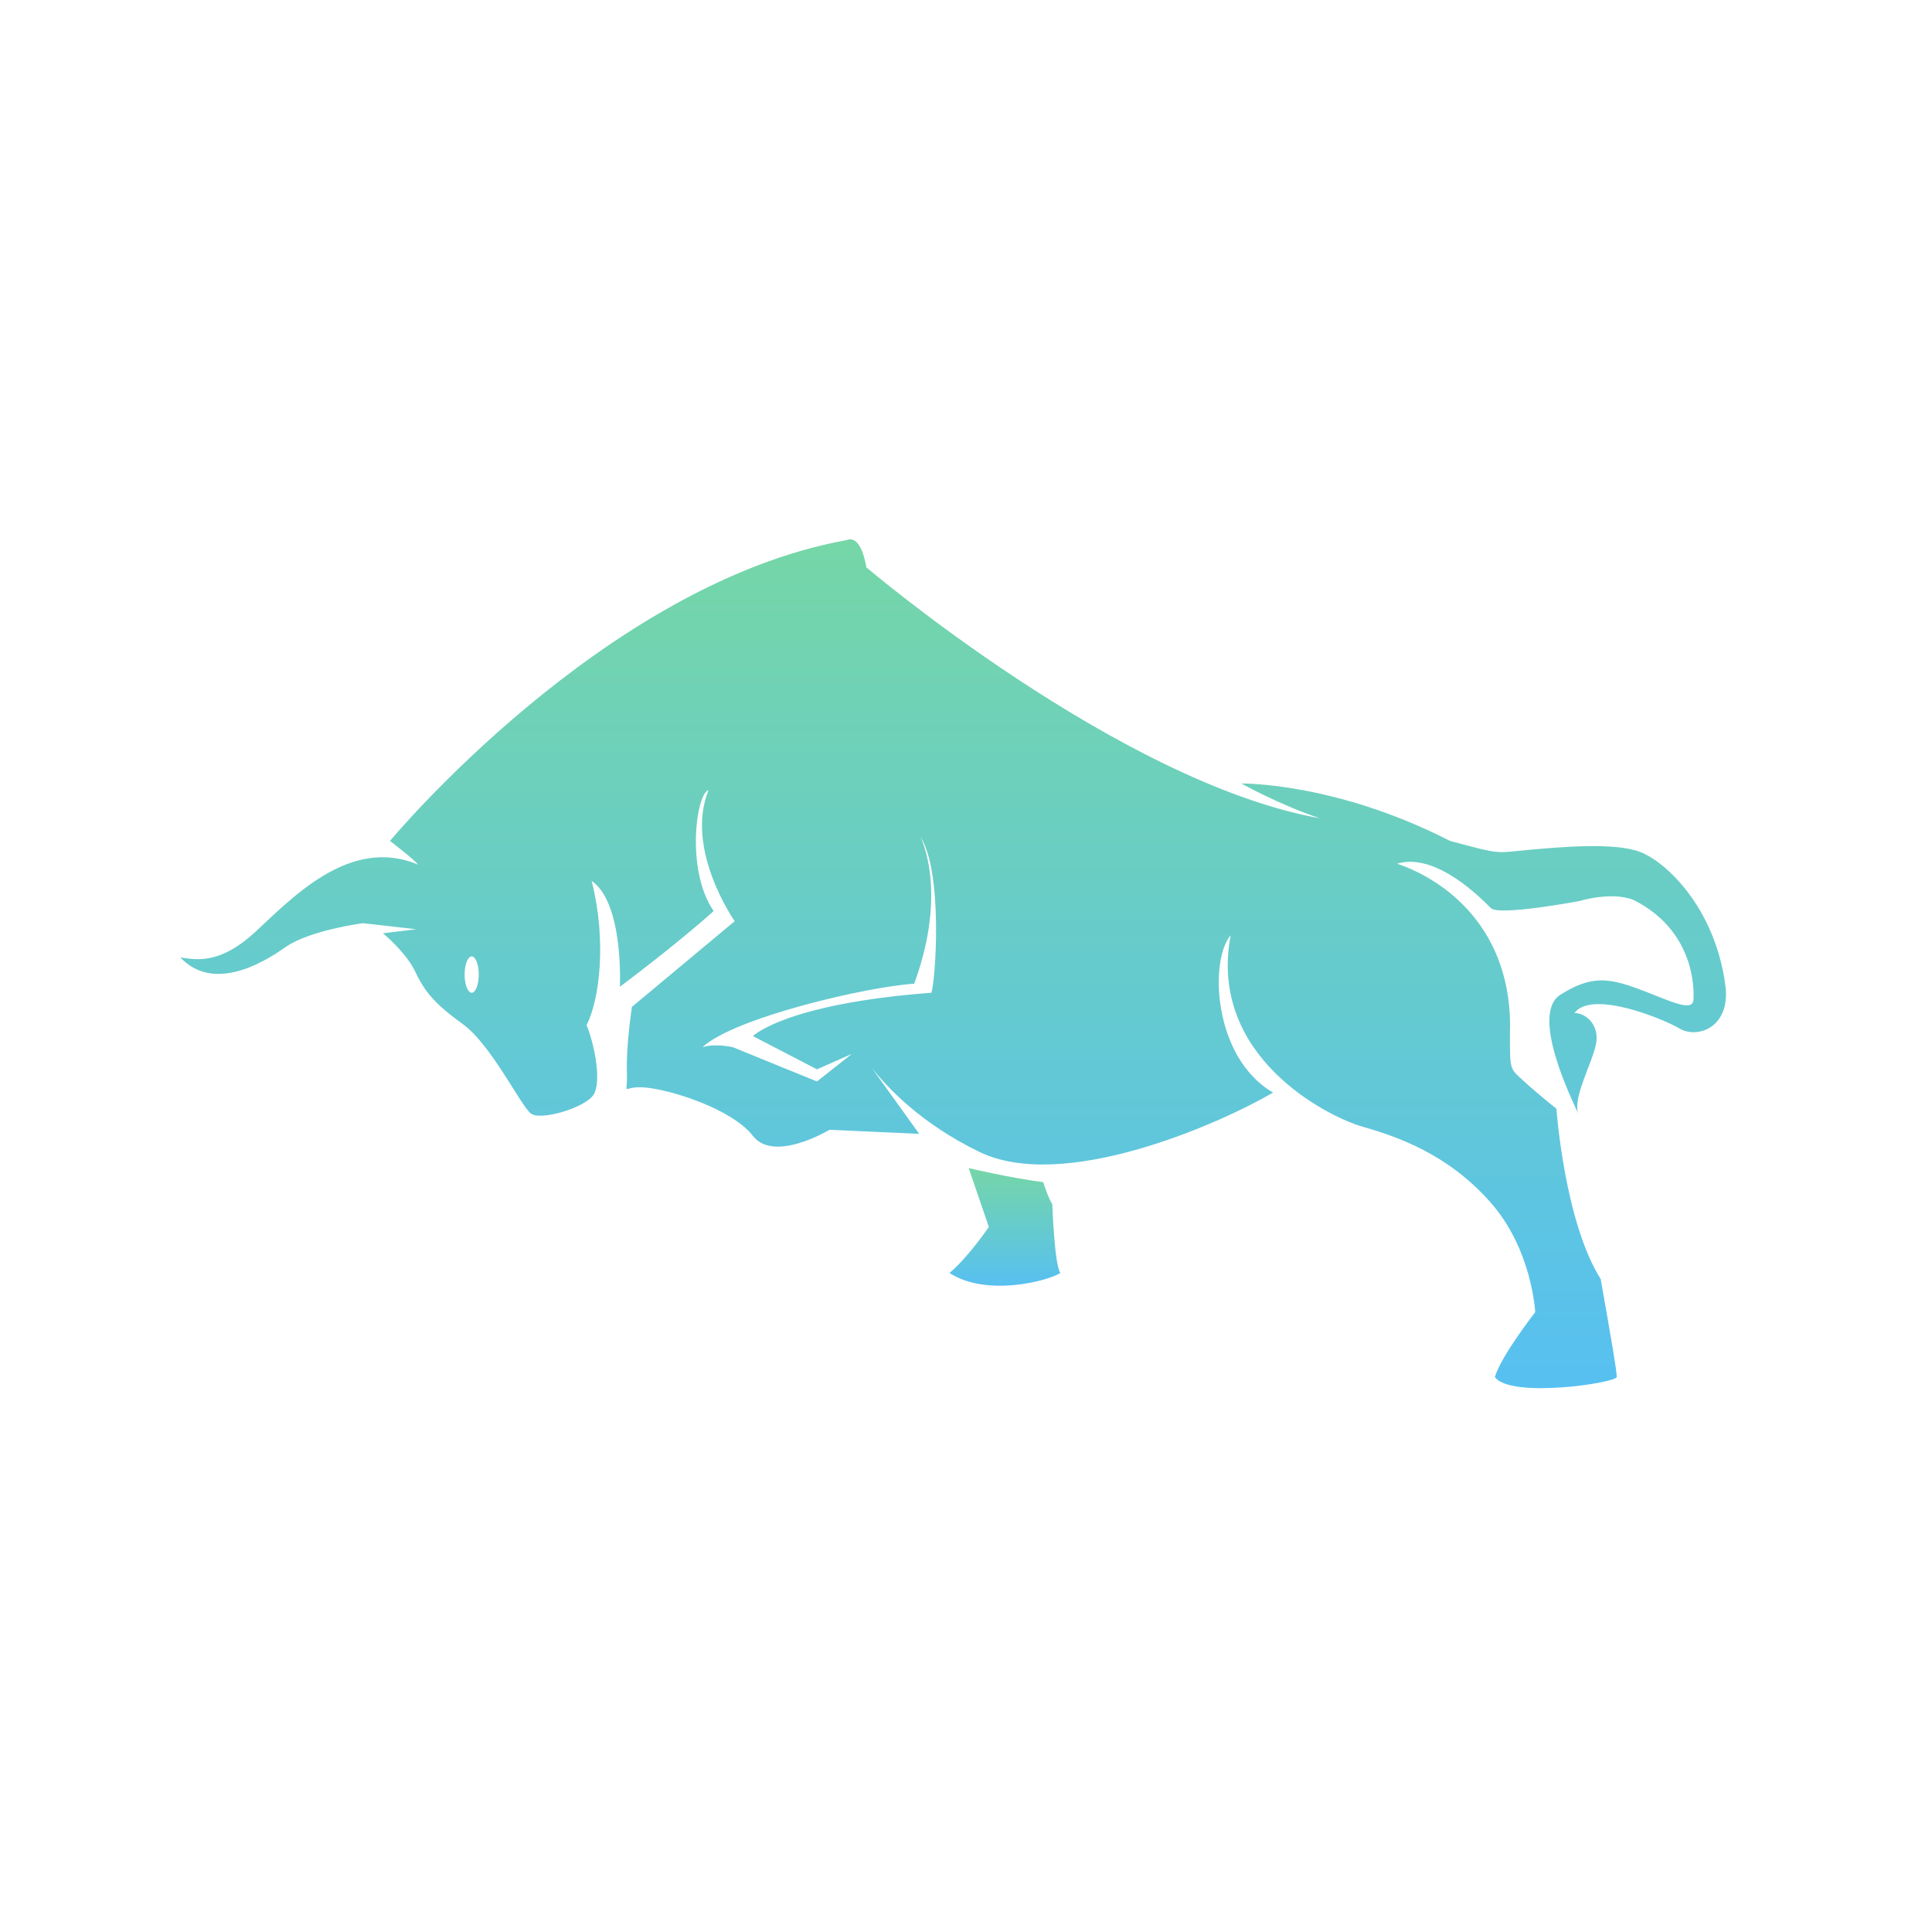
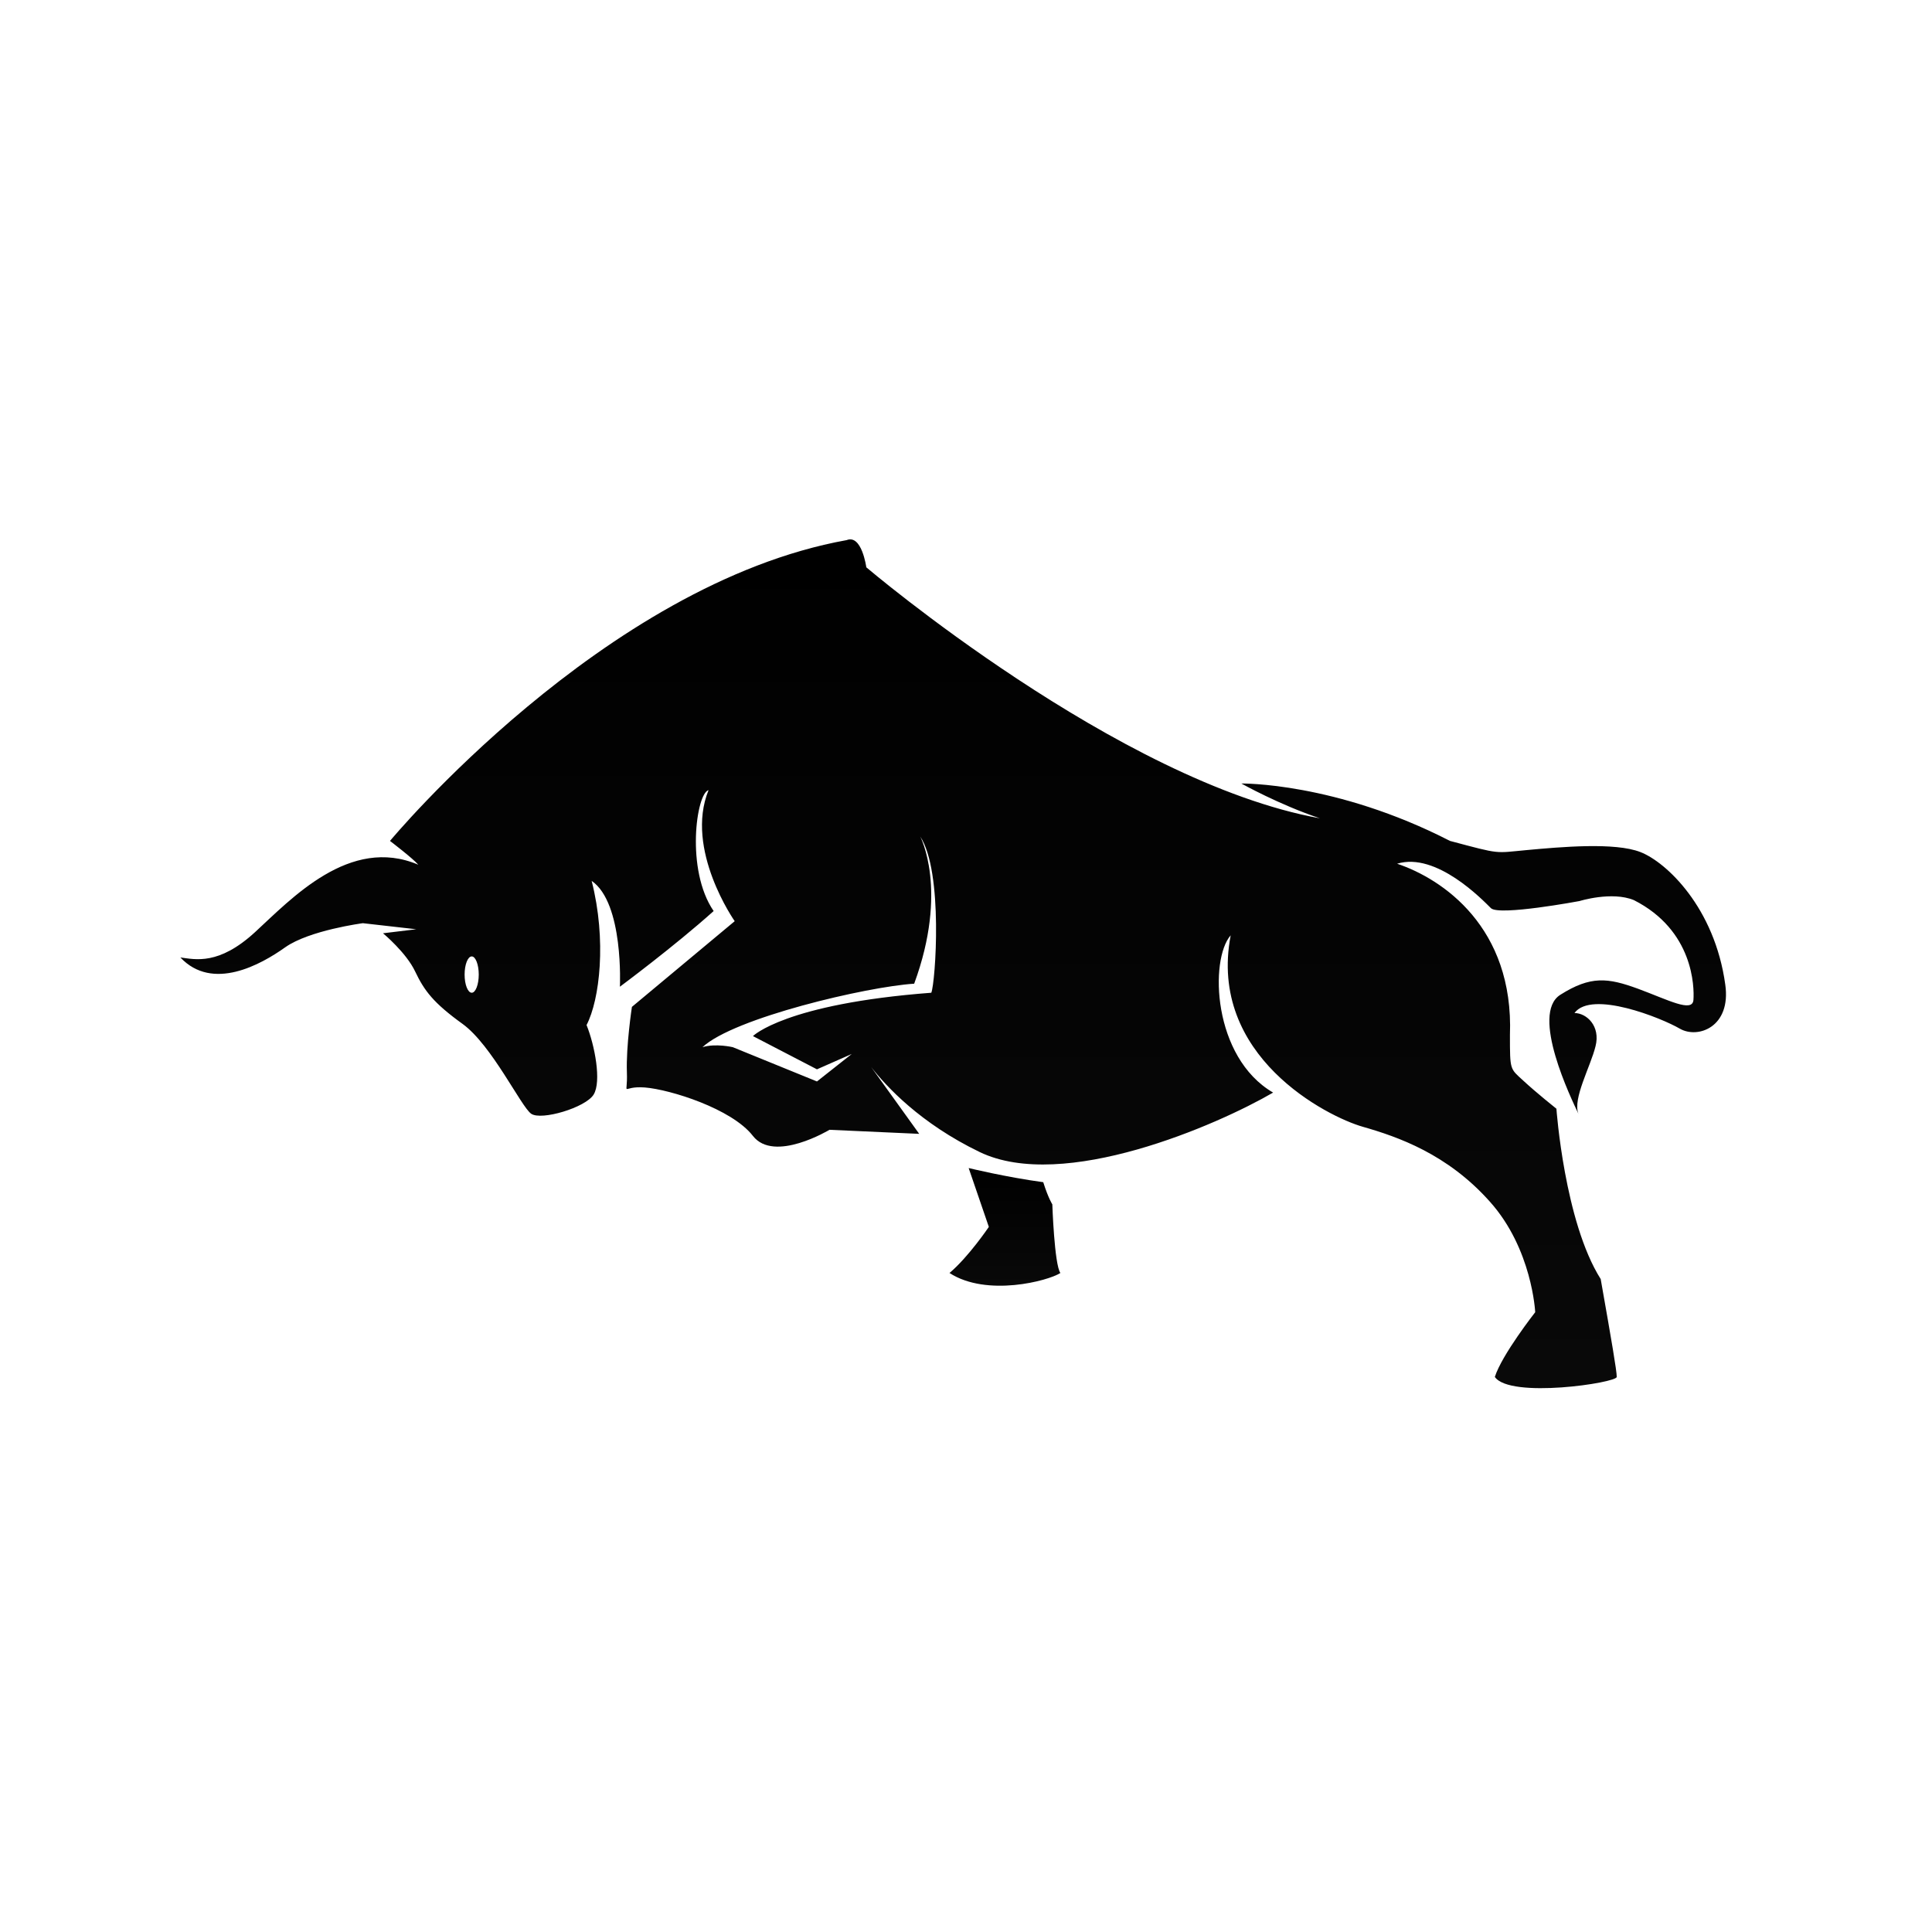
<svg xmlns="http://www.w3.org/2000/svg" version="1.1" x="0px" y="0px" fill="url(#grad2)" viewBox="0 0 50 50" enable-background="new 0 0 50 50" xml:space="preserve">
  <g>
    <defs>
      <linearGradient id="grad2" x1="0%" y1="0%" x2="0%" y2="100%">
-         <stop offset="0%" style="stop-color:rgb(117,214,167);stop-opacity:1" />
-         <stop offset="100%" style="stop-color:rgb(87,192,241);stop-opacity:1" />
+         <stop offset="0%" style="stop-color:rgb(0,0,0);stop-opacity:1" />
+         <stop offset="100%" style="stop-color:rgb(9,9,9);stop-opacity:1" />
      </linearGradient>
    </defs>
    <path d="M44.65,25.482c-0.274-1.995-1.526-3.17-2.195-3.43c-0.661-0.26-2.072-0.132-2.934-0.053   c-0.858,0.079-0.665,0.118-1.995-0.236c-2.973-1.525-5.4-1.486-5.4-1.486s0.979,0.549,2.034,0.901   c-5.204-0.939-11.74-6.496-11.74-6.496s-0.116-0.86-0.508-0.704c-6.299,1.133-11.819,7.785-11.819,7.785s0.6,0.458,0.732,0.616   c-1.775-0.756-3.288,0.885-4.227,1.747c-0.938,0.86-1.541,0.704-1.93,0.653c0.834,0.886,2.086,0.183,2.712-0.262   c0.626-0.443,2.011-0.625,2.011-0.625l1.381,0.157l-0.86,0.104c0,0,0.6,0.496,0.833,0.991c0.236,0.496,0.472,0.811,1.228,1.356   c0.756,0.549,1.513,2.141,1.773,2.323c0.26,0.184,1.409-0.158,1.617-0.495c0.209-0.34,0.028-1.279-0.183-1.8   c0.34-0.653,0.524-2.194,0.132-3.731c0.835,0.573,0.731,2.739,0.731,2.739s1.409-1.045,2.426-1.958   c-0.732-1.069-0.445-3.052-0.132-3.129c-0.625,1.539,0.677,3.391,0.677,3.391l-2.66,2.218c0,0-0.155,1.017-0.13,1.694   c0.026,0.679-0.181,0.341,0.468,0.392c0.653,0.053,2.247,0.549,2.793,1.253c0.549,0.707,1.982-0.158,1.982-0.158l2.322,0.105   l-1.243-1.729c0.389,0.5,1.271,1.458,2.809,2.2c2.166,1.042,6.158-0.703,7.593-1.539c-1.568-0.913-1.646-3.446-1.098-4.07   c-0.598,3.13,2.505,4.695,3.42,4.955c0.911,0.261,2.188,0.704,3.286,1.936c1.098,1.224,1.175,2.863,1.175,2.863   s-0.862,1.098-1.045,1.675c0.391,0.569,3.155,0.154,3.155,0c0-0.162-0.13-0.915-0.415-2.533c-0.939-1.484-1.146-4.408-1.146-4.408   s-0.524-0.417-0.862-0.731c-0.341-0.313-0.341-0.261-0.341-1.174c0.105-2.791-1.745-4.043-2.92-4.436   c1.017-0.311,2.216,0.941,2.427,1.149c0.204,0.209,2.294-0.183,2.294-0.183s0.834-0.26,1.407-0.024   c1.541,0.781,1.565,2.243,1.541,2.582s-0.654,0-1.436-0.289c-0.78-0.285-1.224-0.339-2.009,0.157   c-0.784,0.496,0.285,2.69,0.468,3.08c-0.154-0.39,0.317-1.228,0.443-1.748c0.134-0.522-0.231-0.86-0.545-0.86   c0.443-0.6,2.255,0.129,2.727,0.405C43.943,26.892,44.806,26.578,44.65,25.482z M12.209,25.692c-0.102,0-0.185-0.211-0.185-0.47   c0-0.259,0.083-0.47,0.185-0.47c0.099,0,0.181,0.211,0.181,0.47C12.39,25.48,12.308,25.692,12.209,25.692z M24.102,25.692   c-3.785,0.287-4.616,1.122-4.616,1.122l1.657,0.86l0.9-0.397l-0.9,0.711l-2.178-0.887c0,0-0.445-0.105-0.785,0   c0.809-0.758,4.251-1.565,5.479-1.643c0.892-2.429,0.156-3.81,0.156-3.81C24.417,22.561,24.209,25.43,24.102,25.692z" />
    <path d="M25.069,30.229c0,0,0.966,0.236,1.93,0.366c0.132,0.419,0.235,0.573,0.235,0.573s0.053,1.565,0.209,1.777   c-0.313,0.204-1.905,0.626-2.87,0c0.496-0.419,1.018-1.193,1.018-1.193L25.069,30.229z" />
  </g>
</svg>
